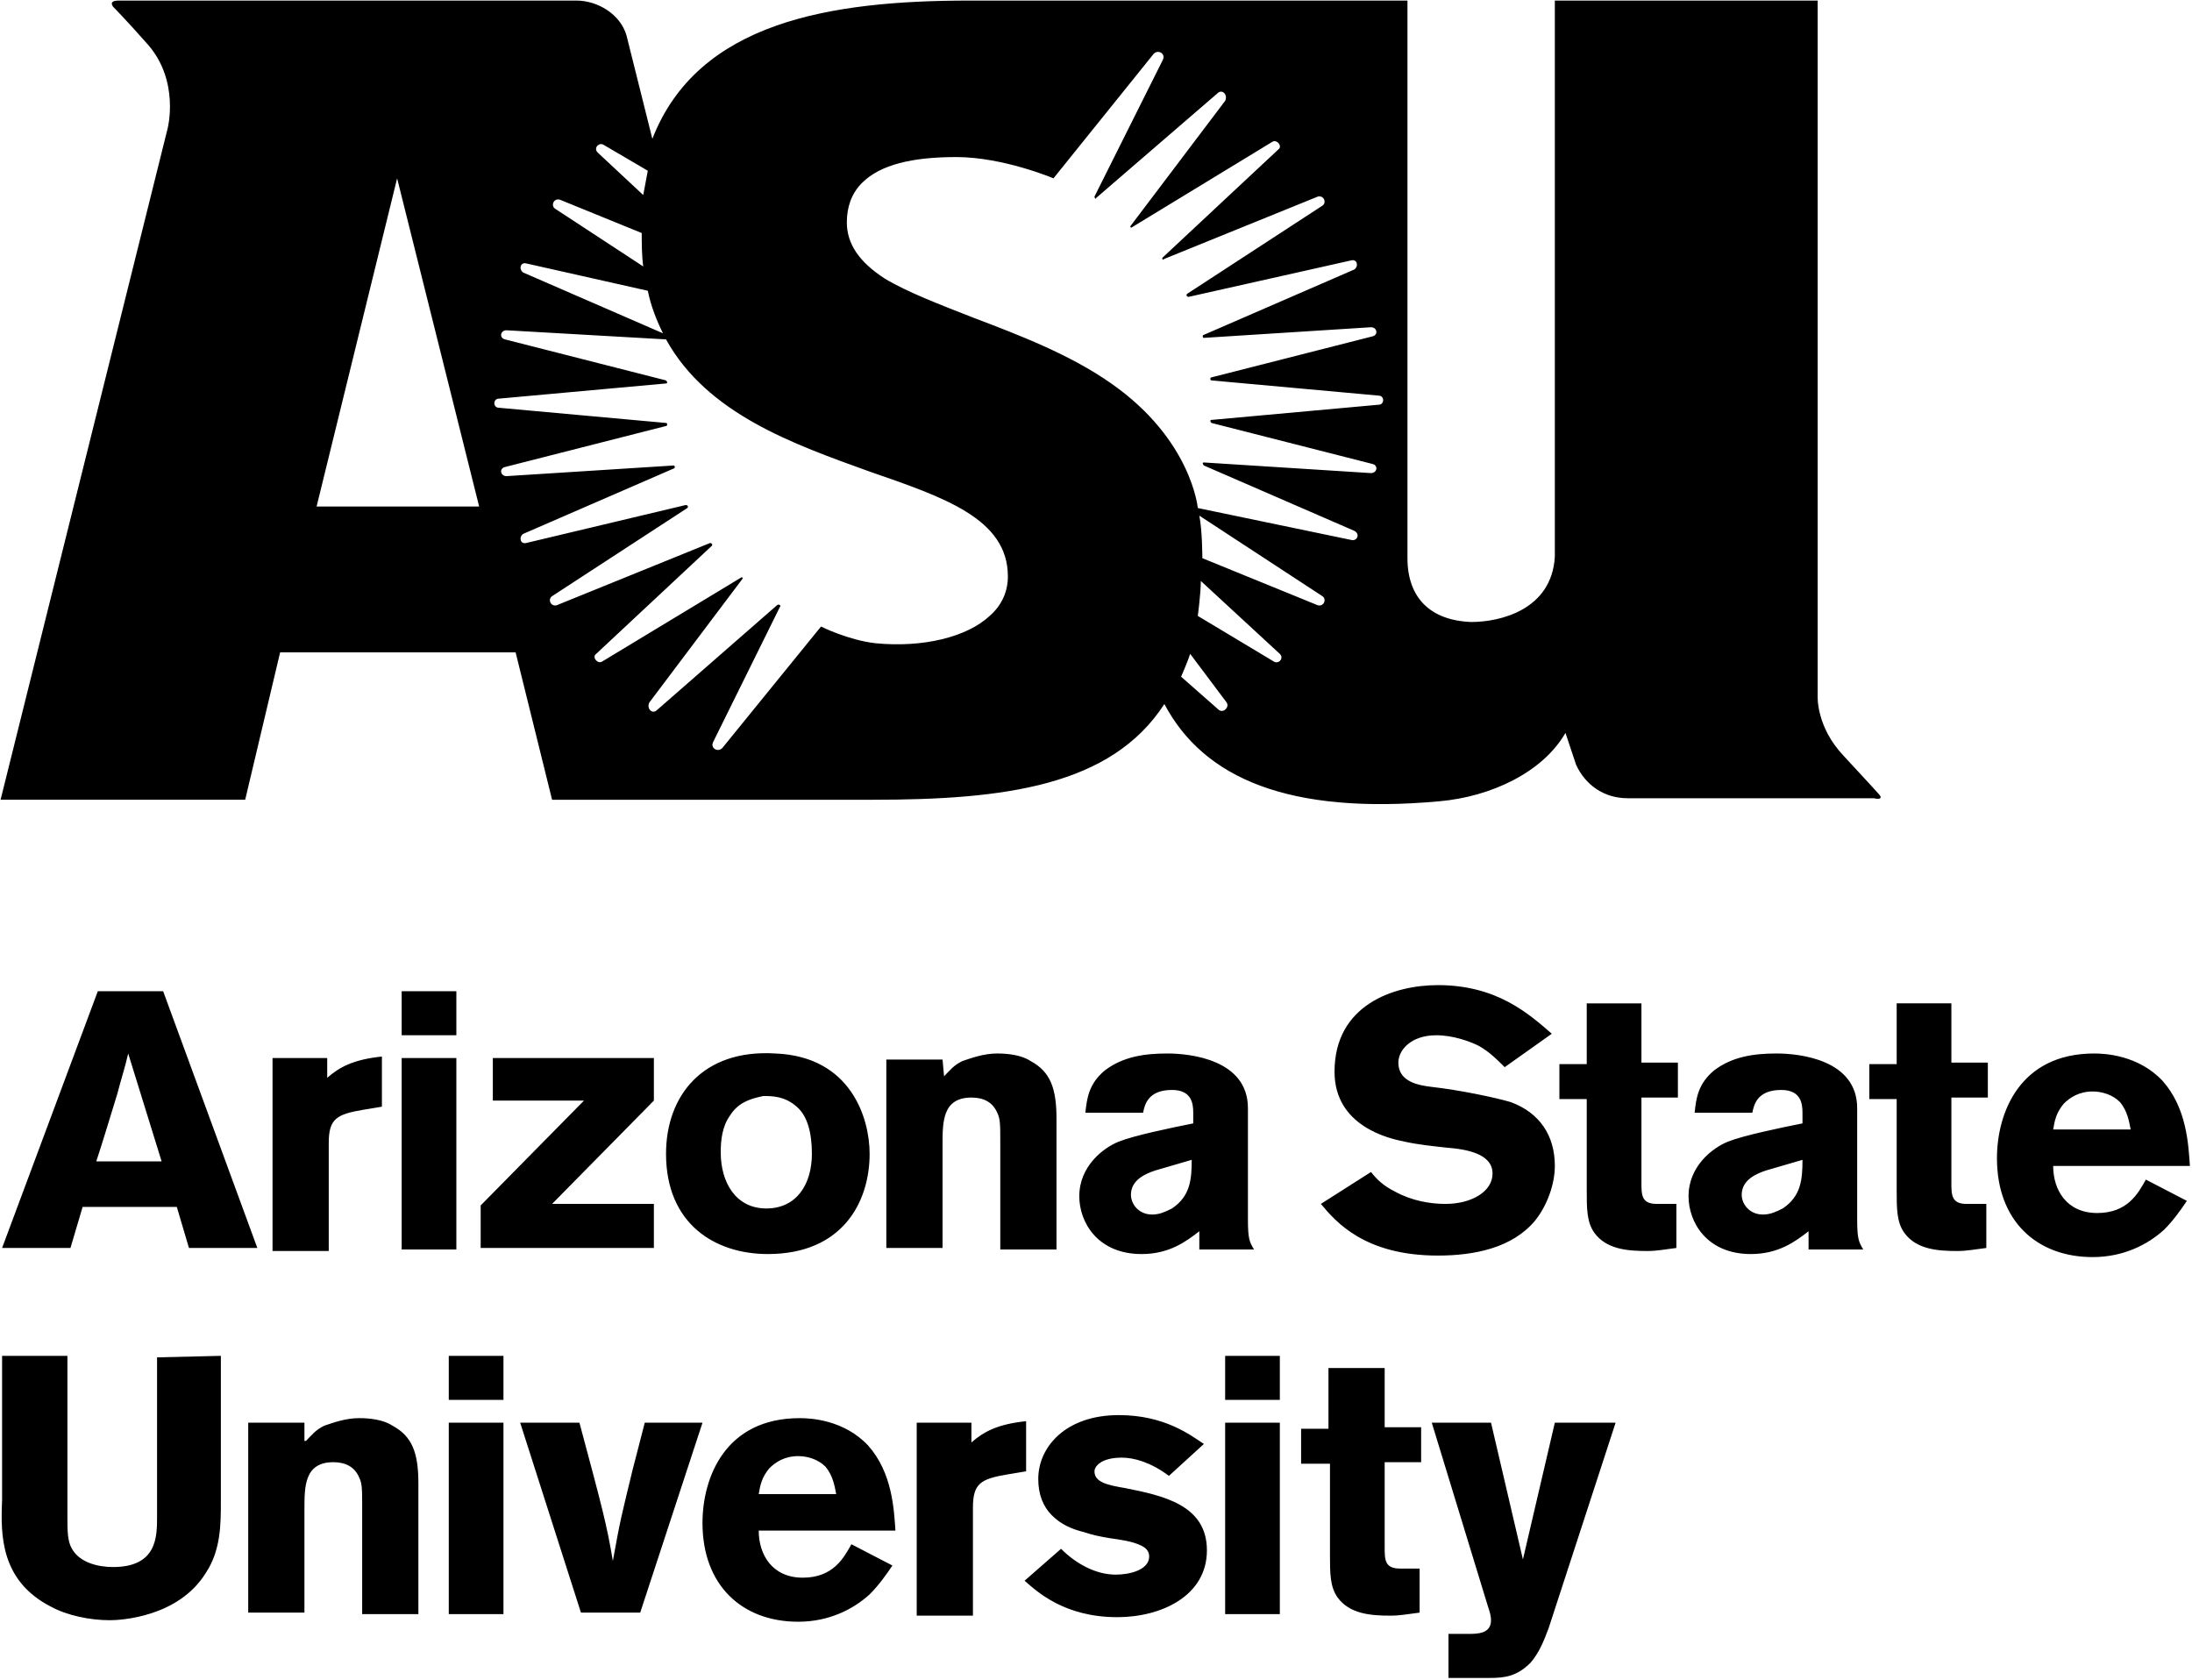
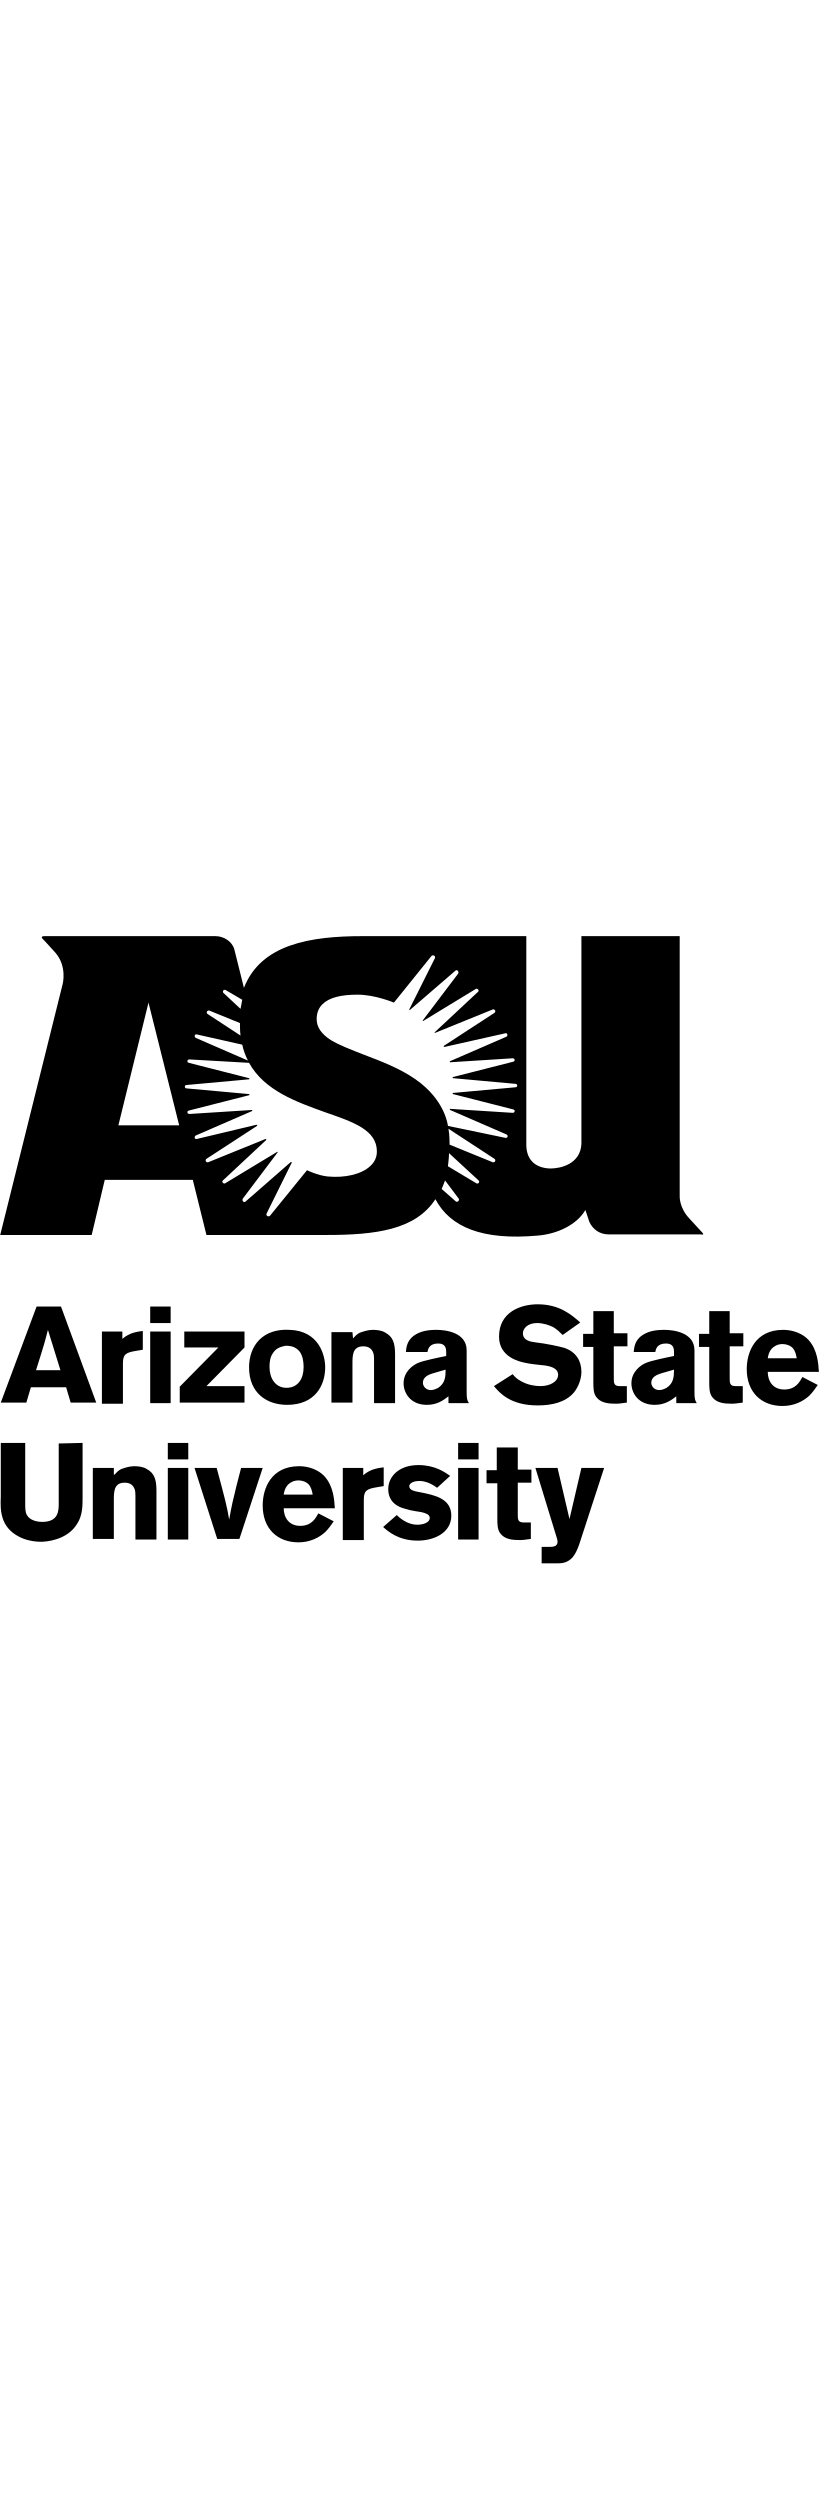
- <svg xmlns="http://www.w3.org/2000/svg" width="398" height="305" viewBox="0 0 398 305">
+ <svg xmlns="http://www.w3.org/2000/svg" width="100" height="305" viewBox="0 0 398 305">
  <g transform="translate(-1 -1)">
    <g transform="translate(0 179.31)">
      <path d="M30.62 1.655l17.104 46.62H35.31l-2.207-7.447H16l-2.207 7.448H1.38l17.38-46.62H30.62zm-6.344 11.31c-.552 2.483-1.38 4.966-1.931 7.173-1.104 3.586-2.759 9.103-3.862 12.414h11.862l-6.07-19.586zm36.138 4.414c2.207-1.93 4.69-3.31 9.93-3.862v9.104l-3.31.551c-4.965.828-6.344 1.656-6.344 6.07v19.586H50.483V13.793h9.93v3.586zM73.93 1.655h9.931v8h-9.931v-8zm0 12.138h9.931v34.759h-9.931V13.793z" />
      <path d="M90.207 13.793L119.724 13.793 119.724 21.517 101.241 40.276 119.724 40.276 119.724 48.276 88.276 48.276 88.276 40.552 107.034 21.517 90.483 21.517 90.483 13.793z" />
      <path d="M158.897 31.172c0 8.828-4.966 18.207-18.483 18.207-9.655 0-18.483-5.517-18.483-18.207 0-10.482 6.62-19.034 19.862-18.206 13.793.551 17.104 11.862 17.104 18.206zm-25.38-6.896c-1.38 1.93-1.655 4.414-1.655 6.62 0 5.518 2.759 10.207 8.276 10.207 5.517 0 8.276-4.413 8.276-9.93 0-3.863-.828-6.897-2.759-8.552-2.207-1.931-4.414-1.931-6.069-1.931-2.758.551-4.69 1.379-6.069 3.586zm38.897-7.173c1.103-1.103 1.655-1.93 3.31-2.758 1.655-.552 3.862-1.38 6.345-1.38 1.931 0 4.414.276 6.069 1.38 3.586 1.93 4.69 4.965 4.69 10.483v23.724H182.62V28.966c0-3.035 0-4.138-.552-5.242-.828-1.93-2.483-2.758-4.69-2.758-5.241 0-5.241 4.413-5.241 8.551v18.759H161.93V14.069h10.207l.276 3.034zm25.655 6.621c.276-2.483.552-5.241 3.586-7.724 3.31-2.483 7.173-3.034 11.31-3.034 4.138 0 14.621 1.103 14.621 9.93v20.138c0 3.587.276 4.138 1.104 5.518h-9.931v-3.31c-2.483 1.93-5.518 4.137-10.483 4.137-8 0-11.31-5.793-11.31-10.482 0-5.518 4.413-8.828 7.172-9.931 2.759-1.104 9.38-2.483 13.517-3.31v-1.932c0-1.655-.276-4.138-3.862-4.138-4.414 0-4.965 2.759-5.241 4.138h-10.483zm12.69 10.483c-1.656.552-4.414 1.655-4.414 4.414 0 1.655 1.38 3.586 3.862 3.586 1.38 0 2.483-.552 3.586-1.104 3.31-2.206 3.586-5.24 3.586-8.827l-6.62 1.93zm39.172.276c1.103 1.38 2.207 2.483 4.414 3.586 3.034 1.655 6.345 2.207 9.103 2.207 4.69 0 8.552-2.207 8.552-5.517 0-3.587-4.69-4.414-8.276-4.69-2.483-.276-5.241-.552-7.724-1.103-2.759-.552-12.69-2.76-12.69-12.69C243.31 4.138 254.07.552 262.07.552c10.759 0 16.552 5.241 20.69 8.827l-8.552 6.07c-1.38-1.38-2.759-2.76-4.69-3.863-1.655-.827-4.69-1.93-7.724-1.93-4.69 0-6.896 2.758-6.896 4.965 0 3.586 3.862 4.138 6.069 4.413 4.965.552 11.586 1.932 14.344 2.76 5.242 1.93 8 6.068 8 11.585 0 3.31-1.379 7.173-3.586 9.931-4.138 4.966-11.034 6.345-17.655 6.345-13.241 0-18.483-6.069-21.241-9.38l9.103-5.792zm38.897-30.62h10.206V14.62h6.621v6.345h-6.62v15.448c0 2.207 0 3.862 2.758 3.862h3.586v8c-2.207.276-3.586.552-5.241.552-3.586 0-7.448-.276-9.655-3.31-1.38-1.932-1.38-4.415-1.38-7.725V21.241h-4.965v-6.344h4.965V3.862h-.275zm19.862 19.861c.276-2.483.551-5.241 3.586-7.724 3.31-2.483 7.172-3.034 11.31-3.034 4.138 0 14.62 1.103 14.62 9.93v20.138c0 3.587.277 4.138 1.104 5.518h-9.93v-3.31c-2.483 1.93-5.518 4.137-10.483 4.137-8 0-11.31-5.793-11.31-10.482 0-5.518 4.413-8.828 7.172-9.931 2.758-1.104 9.379-2.483 13.517-3.31v-1.932c0-1.655-.276-4.138-3.862-4.138-4.414 0-4.966 2.759-5.242 4.138H308.69zm12.965 10.483c-1.655.552-4.414 1.655-4.414 4.414 0 1.655 1.38 3.586 3.862 3.586 1.38 0 2.483-.552 3.587-1.104 3.31-2.206 3.586-5.24 3.586-8.827l-6.62 1.93zm23.448-30.345h10.207v10.759h6.621v6.345h-6.62v15.448c0 2.207 0 3.862 2.758 3.862h3.586v8c-2.207.276-3.586.552-5.241.552-3.586 0-7.448-.276-9.655-3.31-1.38-1.932-1.38-4.415-1.38-7.725V21.241h-4.965v-6.344h4.965V3.862h-.276zm52.966 35.862c-1.103 1.655-2.483 3.586-4.138 5.242-3.034 2.758-7.448 4.965-12.965 4.965-10.207 0-17.38-6.62-17.38-17.931 0-8.276 4.138-19.034 17.655-19.034 1.931 0 8 .275 12.414 4.965 4.414 4.966 4.69 11.586 4.966 15.448h-24.828c0 4.414 2.483 8.552 8 8.552 5.517 0 7.448-3.586 8.828-6.069l7.448 3.862zM387.862 26.76c-.276-1.38-.552-3.31-1.931-4.966-1.38-1.38-3.31-1.93-4.965-1.93-2.483 0-4.138 1.103-5.242 2.206-1.38 1.655-1.655 3.034-1.93 4.69h14.068z" />
      <g>
        <path d="M41.103 67.862V94.07c0 4.414 0 9.103-2.758 13.241-4.966 8-15.448 8.552-17.38 8.552-3.586 0-7.724-.828-10.758-2.483-9.104-4.69-9.104-12.965-8.828-19.31V67.862h11.862v29.241c0 2.483 0 4.414.828 5.794 1.38 2.482 4.69 3.31 7.448 3.31 8 0 8-5.517 8-9.104V68.138l11.586-.276zM56.552 83.31c1.103-1.103 1.655-1.93 3.31-2.758 1.655-.552 3.862-1.38 6.345-1.38 1.93 0 4.414.276 6.069 1.38 3.586 1.93 4.69 4.965 4.69 10.482v23.725H66.759V95.172c0-3.034 0-4.138-.552-5.241-.828-1.931-2.483-2.759-4.69-2.759-5.241 0-5.241 4.414-5.241 8.552v18.759H46.069V80h10.207v3.31h.276zm25.93-15.448h9.932v8h-9.931v-8zm0 12.138h9.932v34.759h-9.931V80zm12.966 0h10.759c4.138 15.448 4.965 18.483 6.069 25.103 1.38-7.724 1.655-8.551 3.586-16.551L118.07 80h10.483l-11.31 34.483h-10.76L95.449 80zm67.586 25.931c-1.103 1.655-2.482 3.586-4.137 5.241-3.035 2.759-7.449 4.966-12.966 4.966-10.207 0-17.38-6.62-17.38-17.931 0-8.276 4.139-19.035 17.656-19.035 1.93 0 8 .276 12.414 4.966 4.413 4.965 4.69 11.586 4.965 15.448H138.76c0 4.414 2.482 8.552 8 8.552 5.517 0 7.448-3.586 8.827-6.069l7.448 3.862zm-10.206-12.965c-.276-1.38-.552-3.31-1.931-4.966-1.38-1.38-3.31-1.931-4.966-1.931-2.483 0-4.138 1.103-5.241 2.207-1.38 1.655-1.656 3.034-1.931 4.69h14.069zm24.551-9.38c2.207-1.93 4.69-3.31 9.931-3.862v9.104l-3.31.551c-4.966.828-6.345 1.655-6.345 6.07v19.585h-10.207V80h9.931v3.586zm16.276 19.31c2.759 2.76 6.345 4.69 9.931 4.69 2.483 0 6.07-.827 6.07-3.31 0-1.104-.828-1.655-1.38-1.931-1.655-.828-3.862-1.104-5.793-1.38-1.655-.275-3.035-.551-4.69-1.103-2.207-.552-4.138-1.38-5.793-3.034-1.655-1.656-2.483-3.862-2.483-6.621 0-5.793 4.966-11.586 14.62-11.586 8.277 0 12.966 3.586 15.45 5.241l-6.346 5.793c-3.31-2.483-6.344-3.31-8.551-3.31-3.862 0-4.966 1.655-4.966 2.483 0 1.93 2.207 2.482 5.517 3.034 6.897 1.38 14.897 3.035 14.897 11.31 0 8.276-8.276 12.138-16.276 12.138-9.655 0-14.62-4.69-16.828-6.62l6.621-5.793zm29.793-35.034h9.931v8h-9.93v-8zm0 12.138h9.931v34.759h-9.93V80zm18.759-9.931h10.207v10.759h6.62v6.344h-6.62v15.449c0 2.207 0 3.862 2.758 3.862h3.587v8c-2.207.276-3.587.551-5.242.551-3.586 0-7.448-.275-9.655-3.31-1.38-1.93-1.38-4.414-1.38-7.724V87.448h-5.24v-6.345h4.965V70.07zM294.345 80l-12.138 37.241c-.828 2.207-1.655 4.414-3.31 6.345-2.483 2.483-4.69 2.759-7.449 2.759H264v-8h3.586c1.655 0 4.138 0 4.138-2.483 0-.828-.276-1.655-.552-2.483L260.966 80h10.758l5.793 24.828L283.31 80h11.035z" />
      </g>
    </g>
    <path d="M335.724 138.207c-4.965-5.241-4.69-10.759-4.69-10.759V1.103H283.31V102.07c-.551 9.655-9.93 11.862-15.172 11.862-7.448-.276-11.586-4.414-11.586-11.586V1.103H209.93h-32.828c-25.379 0-49.379 3.863-57.655 25.104l-4.69-18.759c-1.103-3.862-5.24-6.345-9.103-6.345H22.621c-1.104 0-1.655.276-1.104 1.104 0 0 2.207 2.207 6.345 6.896 5.793 6.621 3.586 15.173 3.586 15.173L1.103 146.206h44.414l6.345-26.758h42.759l6.62 26.759h58.207c24 0 43.31-2.483 52.966-17.38 7.172 13.518 22.62 20.139 49.93 17.656 9.38-.828 18.76-5.242 22.897-12.414l1.931 5.793c1.656 3.586 4.966 6.069 9.38 6.069h44.69c1.103.276 1.655 0 .827-.828 0 0-2.483-2.758-6.345-6.896zM110.621 27.31l8 4.69c-.276 1.38-.552 3.034-.828 4.414l-8.276-7.724c-.827-.828.276-1.931 1.104-1.38zm-8 9.931l14.896 6.07c0 1.655 0 4.137.276 6.068l-16-10.482c-.827-.552-.276-1.931.828-1.656zm-6.07 11.587l22.07 4.965c.551 2.759 1.655 5.517 2.758 7.724L96 50.483c-.828-.552-.552-1.931.552-1.655zM58.484 92.966l14.62-59.587L88 92.966H58.483zm122.207 19.862c-4.138 3.862-12.138 5.793-20.69 4.965-4.966-.552-9.931-3.034-9.931-3.034l-17.931 22.069c-.828.827-2.207 0-1.655-1.104l12.138-24.552c.276-.275-.276-.551-.552-.275l-21.793 19.034c-.828.828-1.931-.276-1.38-1.38l16.828-22.344c.276-.276 0-.552-.276-.276l-25.103 15.172c-.828.552-1.931-.827-1.104-1.379l20.966-19.586c.276-.276 0-.552-.276-.552l-27.862 11.31c-1.103.276-1.655-1.103-.828-1.655l24.552-16c.276-.275 0-.551-.276-.551l-28.965 6.896c-1.104.276-1.38-1.103-.552-1.655l27.31-11.862c.276 0 .276-.552 0-.552l-30.344 1.931c-1.104 0-1.38-1.379-.276-1.655l29.241-7.448c.276 0 .276-.552 0-.552l-30.345-2.759c-1.103 0-1.103-1.655 0-1.655l30.345-2.758c.276 0 .276-.276 0-.552L92.69 62.621c-1.104-.276-.828-1.655.276-1.655l28.965 1.655c7.448 13.517 23.172 19.034 36.966 24C172.414 91.31 184 95.172 184 105.655c0 2.759-1.103 5.242-3.31 7.173zm41.655 17.103l-6.897-6.069s1.104-2.483 1.655-4.138l6.621 8.828c.552.827-.552 1.93-1.38 1.379zm9.93-8.828l-13.792-8.275s.551-4.138.551-6.345l14.345 13.241c.828.828-.276 1.931-1.103 1.38zm8-10.206l-20.965-8.552s0-4.966-.551-7.724l22.344 14.62c.828.552.276 1.931-.827 1.656zm11.035-36.414l-30.344 2.758c-.276 0-.276.276 0 .552l29.24 7.448c1.104.276.828 1.656-.275 1.656l-30.345-1.931c-.276 0-.276.275 0 .551l27.31 11.862c1.104.552.552 1.931-.551 1.655l-27.862-5.793s-1.104-12.413-15.724-22.62c-7.449-5.242-16.828-8.828-24.828-11.862-6.345-2.483-12.138-4.69-16.276-7.173-4.69-3.034-6.896-6.345-6.896-10.207 0-2.758.827-5.241 2.758-7.172 3.31-3.31 9.104-4.69 17.104-4.69 8.551 0 17.655 3.862 17.655 3.862l18.207-22.62c.827-.828 2.207 0 1.655 1.103L199.724 36.69c0 .276.276.551.276.276l22.069-19.035c.828-.828 1.931.276 1.38 1.38l-17.104 22.62c-.276.276 0 .552.276.276L232 26.759c.828-.552 1.931.827 1.103 1.379l-20.965 19.586c-.276.276 0 .552.276.276l27.862-11.31c1.103-.276 1.655 1.103.827 1.655l-24.551 16c-.276.276 0 .552.276.552l29.517-6.621c1.103-.276 1.38 1.103.552 1.655l-27.31 11.862c-.277 0-.277.552 0 .552l30.344-1.931c1.103 0 1.38 1.38.276 1.655l-29.241 7.448c-.276 0-.276.552 0 .552l30.344 2.759c1.104 0 1.104 1.655 0 1.655z" />
  </g>
</svg>
